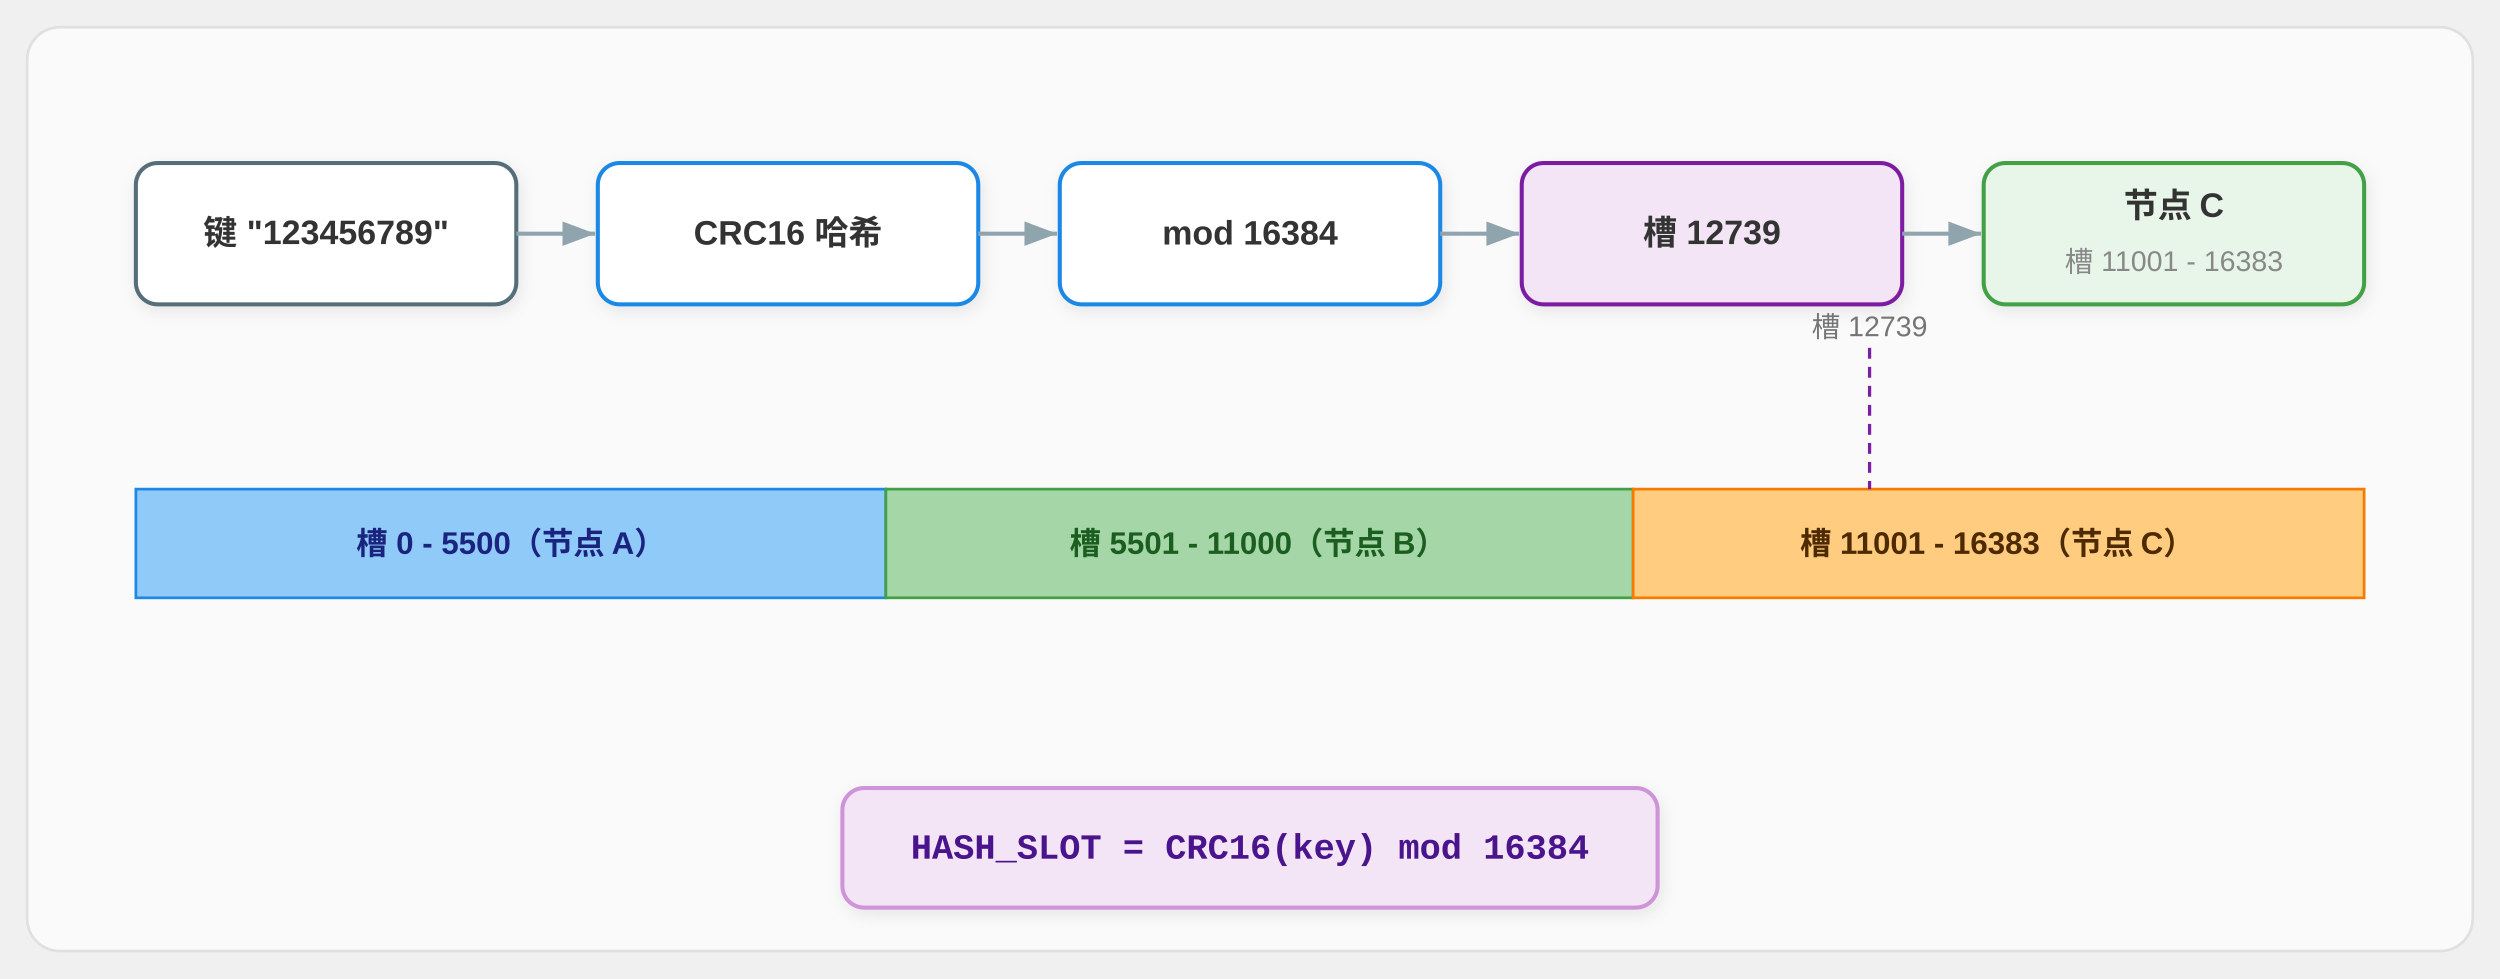
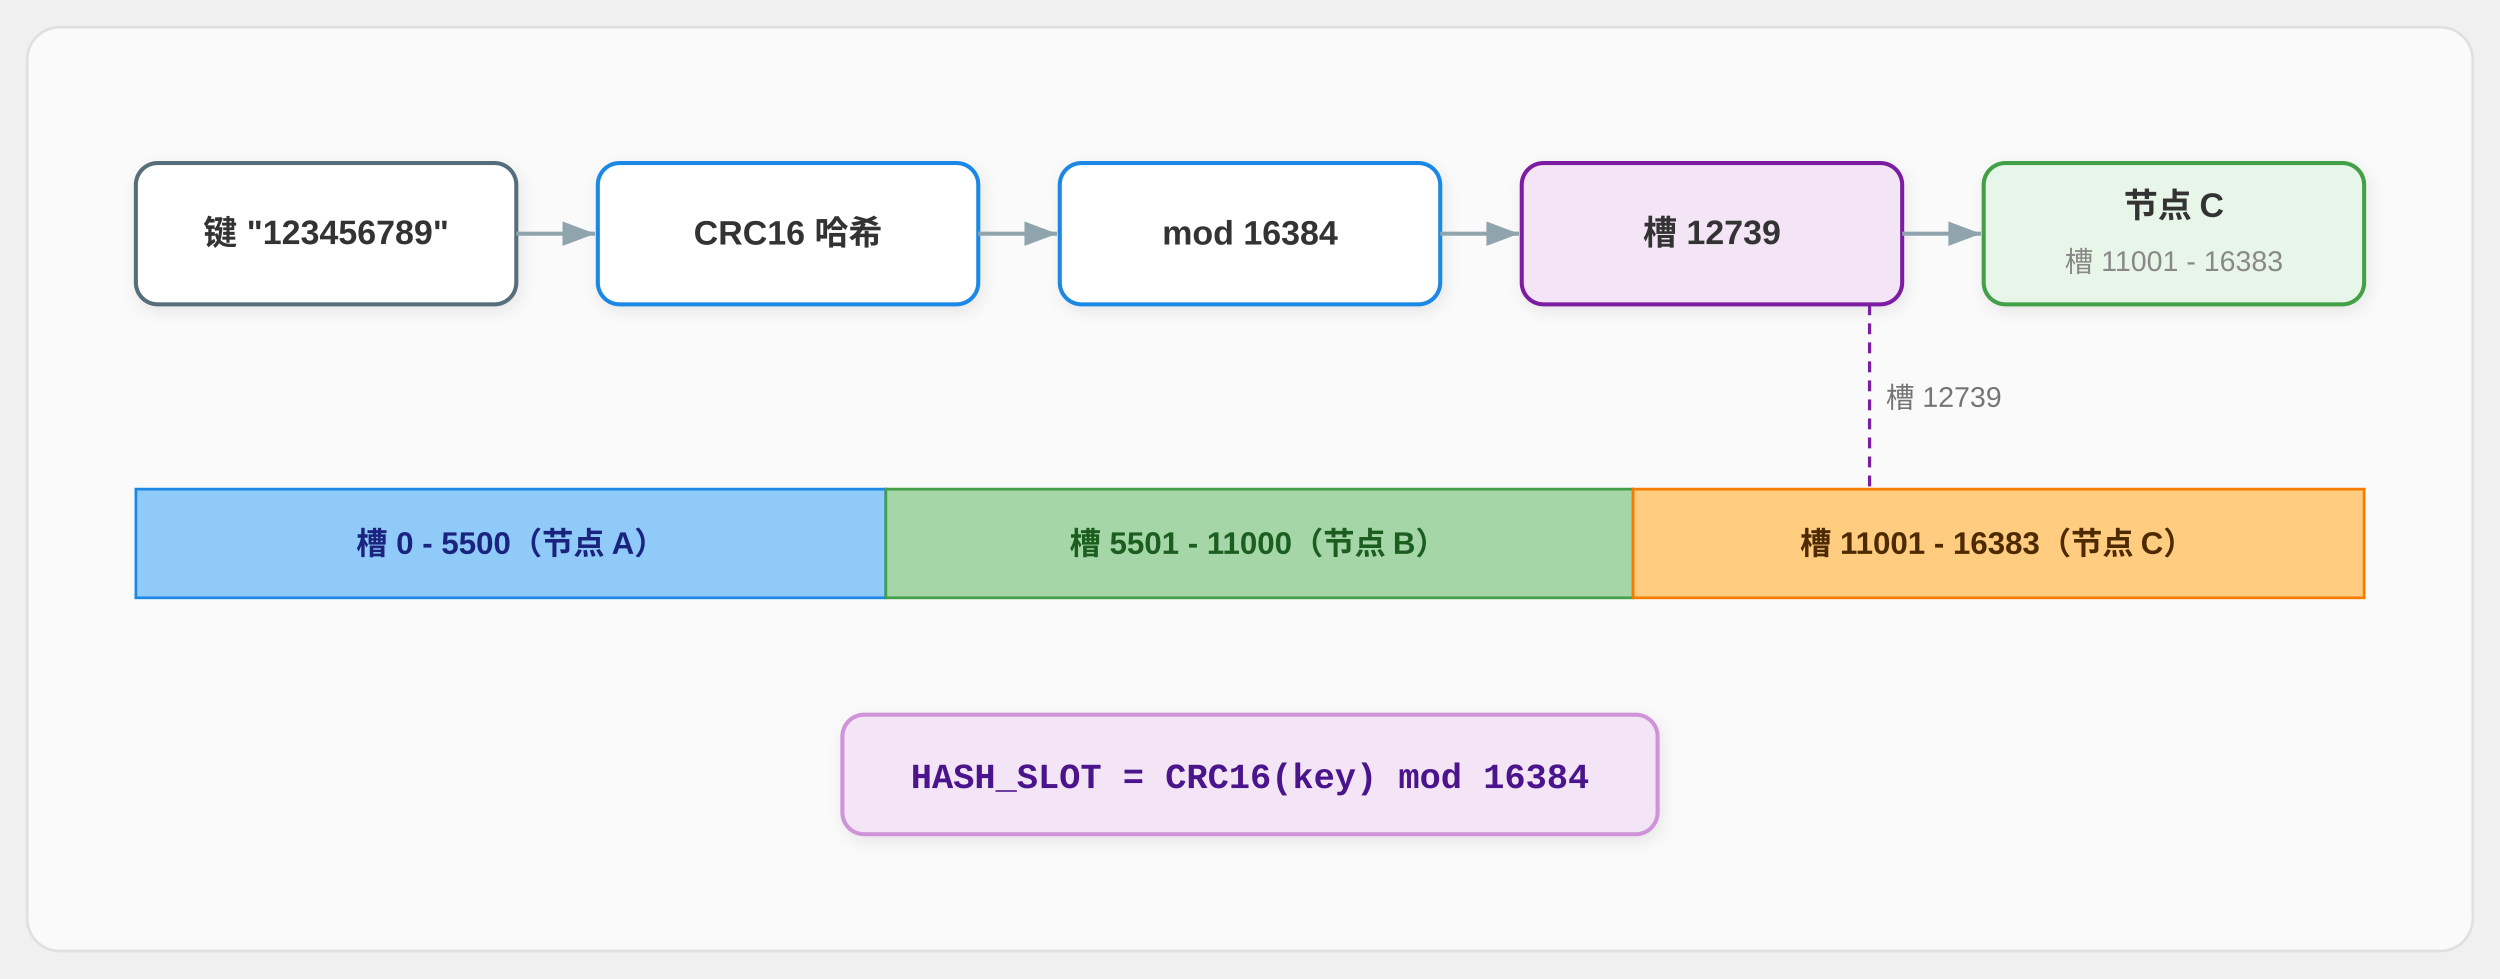
<svg xmlns="http://www.w3.org/2000/svg" viewBox="0 0 920 360" font-family="'Segoe UI',Arial,sans-serif">
  <defs>
    <filter id="s1" x="-20%" y="-20%" width="140%" height="140%">
      <feDropShadow dx="1" dy="2" flood-color="#000" flood-opacity="0.08" stdDeviation="3" />
    </filter>
    <marker id="ah" markerWidth="8" markerHeight="6" refX="8" refY="3" orient="auto">
      <path d="M0,0 L8,3 L0,6Z" fill="#90A4AE" />
    </marker>
  </defs>
  <rect x="10" y="10" width="900" height="340" rx="12" fill="#FAFAFA" stroke="#E0E0E0" stroke-width="1" />
  <rect x="50" y="60" width="140" height="52" rx="8" fill="#FFFFFF" stroke="#546E7A" stroke-width="1.5" filter="url(#s1)" />
  <text x="120" y="90" text-anchor="middle" font-size="12.5" font-weight="600" fill="#333333">键 "123456789"</text>
  <rect x="220" y="60" width="140" height="52" rx="8" fill="#FFFFFF" stroke="#1E88E5" stroke-width="1.5" filter="url(#s1)" />
  <text x="290" y="90" text-anchor="middle" font-size="12.5" font-weight="600" fill="#333333">CRC16 哈希</text>
  <rect x="390" y="60" width="140" height="52" rx="8" fill="#FFFFFF" stroke="#1E88E5" stroke-width="1.5" filter="url(#s1)" />
  <text x="460" y="90" text-anchor="middle" font-size="12.5" font-weight="600" fill="#333333">mod 16384</text>
  <rect x="560" y="60" width="140" height="52" rx="8" fill="#F3E5F5" stroke="#7B1FA2" stroke-width="1.5" filter="url(#s1)" />
  <text x="630" y="90" text-anchor="middle" font-size="12.5" font-weight="600" fill="#333333">槽 12739</text>
  <rect x="730" y="60" width="140" height="52" rx="8" fill="#E8F5E9" stroke="#43A047" stroke-width="1.5" filter="url(#s1)" />
  <text x="800" y="80" text-anchor="middle" font-size="12.5" font-weight="600" fill="#333333">节点 C</text>
  <text x="800" y="100" text-anchor="middle" font-size="10.5" fill="#888888">槽 11001 - 16383</text>
  <rect x="50" y="180" width="276" height="40" fill="#90CAF9" stroke="#1E88E5" stroke-width="1" />
  <rect x="326" y="180" width="275" height="40" fill="#A5D6A7" stroke="#43A047" stroke-width="1" />
  <rect x="601" y="180" width="269" height="40" fill="#FFCC80" stroke="#F57C00" stroke-width="1" />
  <text x="188" y="204" text-anchor="middle" font-size="11.5" font-weight="600" fill="#1A237E">槽 0 - 5500（节点 A）</text>
  <text x="463" y="204" text-anchor="middle" font-size="11.5" font-weight="600" fill="#1B5E20">槽 5501 - 11000（节点 B）</text>
  <text x="735" y="204" text-anchor="middle" font-size="11.5" font-weight="600" fill="#4E2A00">槽 11001 - 16383（节点 C）</text>
-   <text x="688" y="124" text-anchor="middle" font-size="10.5" fill="#757575">槽 12739</text>
-   <line x1="688" y1="128" x2="688" y2="180" stroke="#7B1FA2" stroke-width="1.2" stroke-dasharray="4,3" />
-   <rect x="310" y="290" width="300" height="44" rx="8" fill="#F3E5F5" stroke="#CE93D8" stroke-width="1.5" filter="url(#s1)" />
-   <text x="460" y="316" text-anchor="middle" font-size="13" font-weight="600" fill="#4A148C" font-family="Consolas,'Courier New',monospace">HASH_SLOT = CRC16(key) mod 16384</text>
+   <text x="694" y="150" text-anchor="start" font-size="10.5" fill="#757575">槽 12739</text>
+   <line x1="688" y1="112" x2="688" y2="180" stroke="#7B1FA2" stroke-width="1.2" stroke-dasharray="4,3" />
+   <rect x="310" y="263" width="300" height="44" rx="8" fill="#F3E5F5" stroke="#CE93D8" stroke-width="1.5" filter="url(#s1)" />
+   <text x="460" y="290" text-anchor="middle" font-size="13" font-weight="600" fill="#4A148C" font-family="Consolas,'Courier New',monospace">HASH_SLOT = CRC16(key) mod 16384</text>
  <line x1="190" y1="86" x2="219" y2="86" stroke="#90A4AE" stroke-width="1.5" marker-end="url(#ah)" />
  <line x1="360" y1="86" x2="389" y2="86" stroke="#90A4AE" stroke-width="1.5" marker-end="url(#ah)" />
  <line x1="530" y1="86" x2="559" y2="86" stroke="#90A4AE" stroke-width="1.5" marker-end="url(#ah)" />
  <line x1="700" y1="86" x2="729" y2="86" stroke="#90A4AE" stroke-width="1.5" marker-end="url(#ah)" />
</svg>
